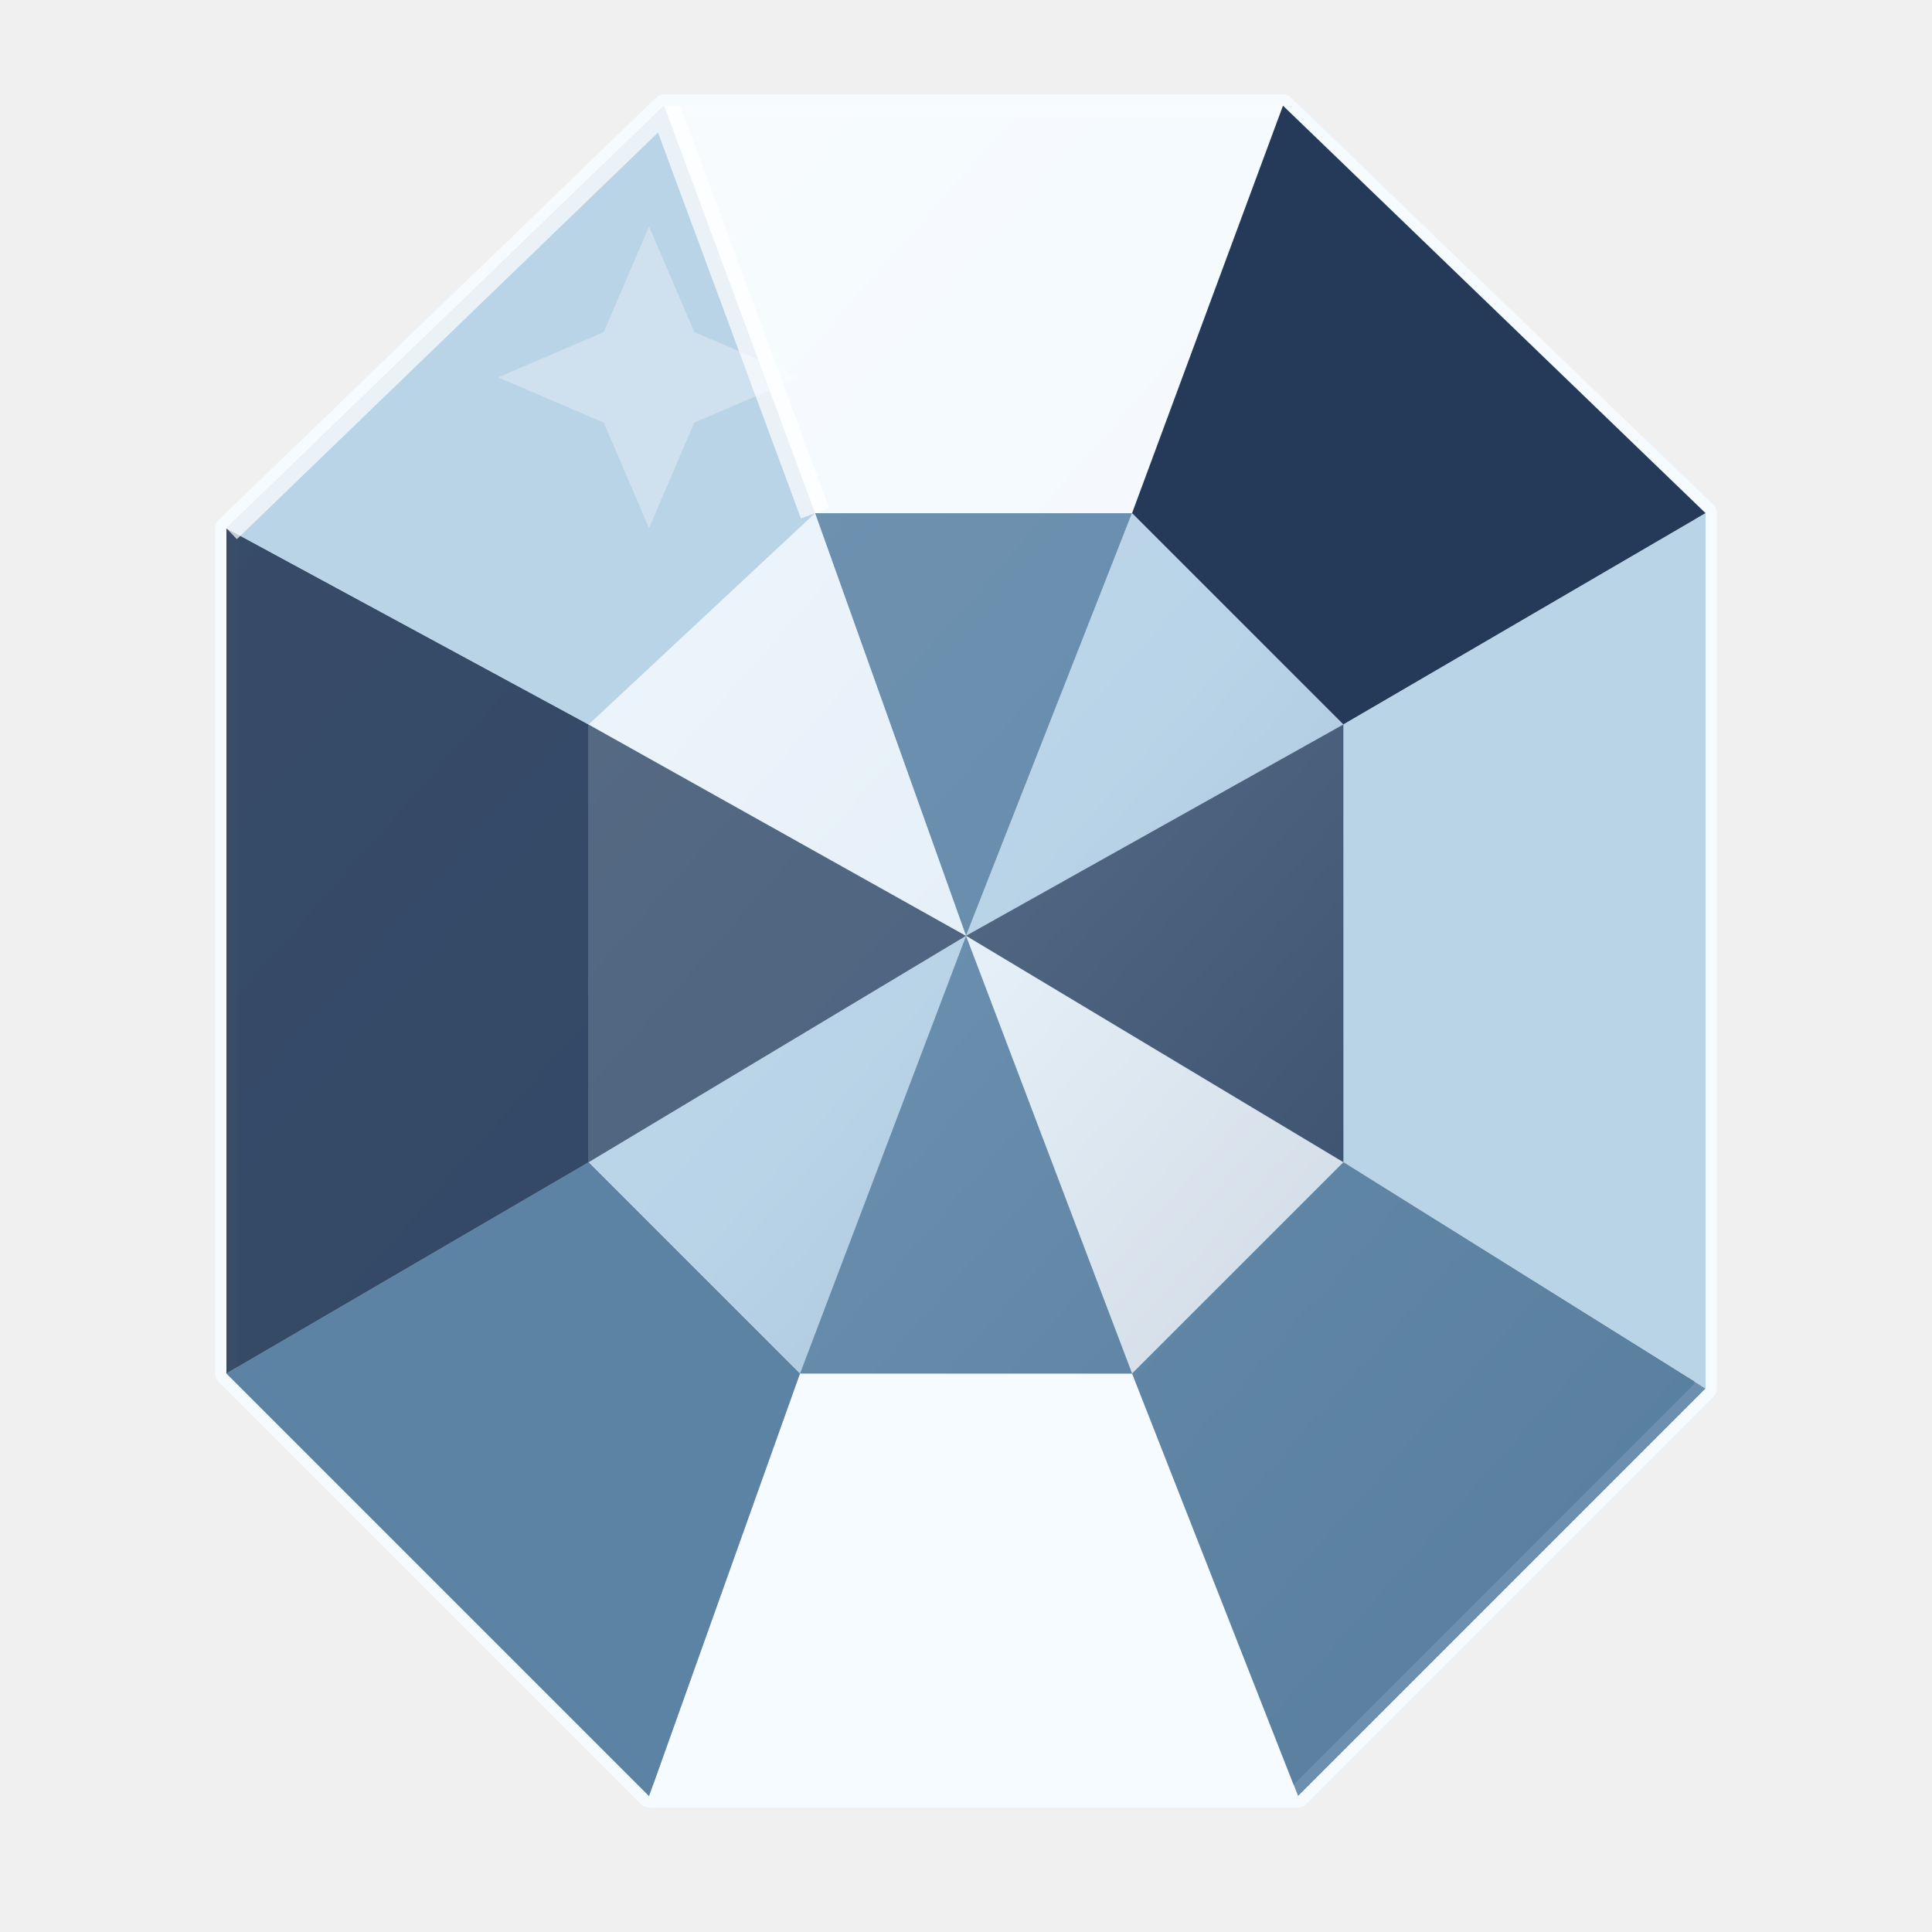
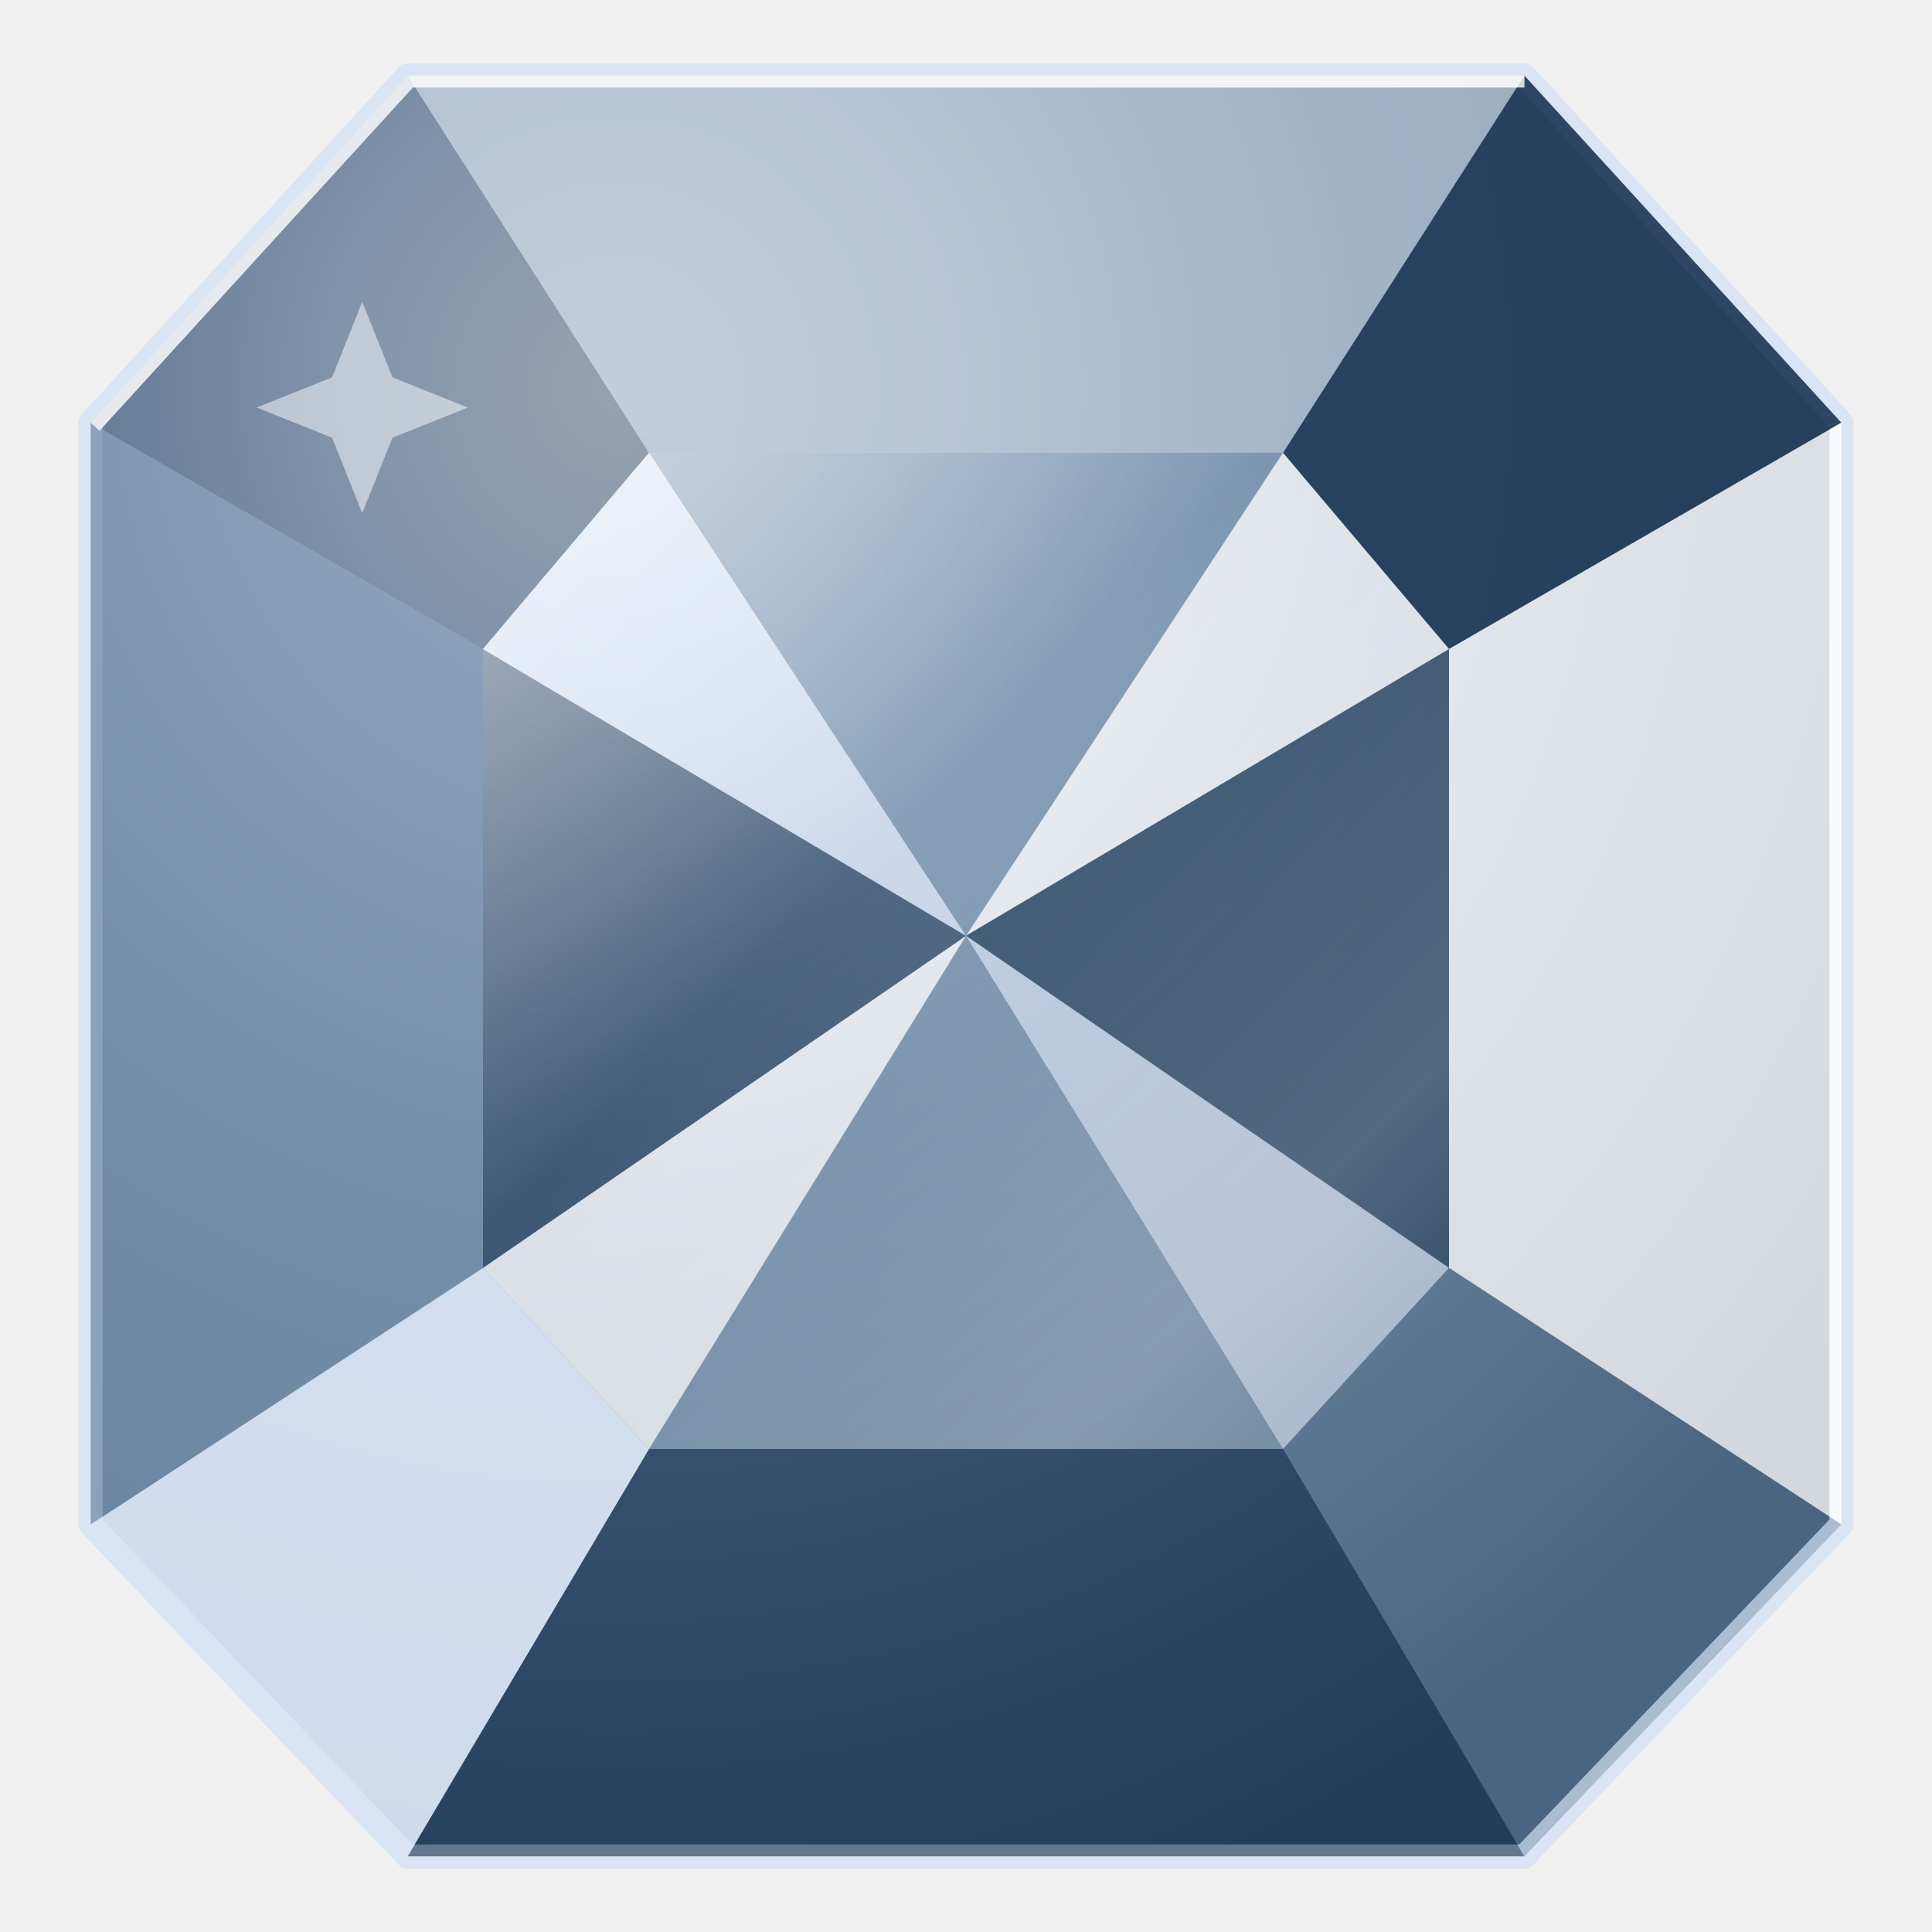
- <svg xmlns="http://www.w3.org/2000/svg" width="128" height="128" viewBox="0 0 128 128">
+ <svg xmlns="http://www.w3.org/2000/svg" viewBox="0 0 128 128">
  <defs>
-     <linearGradient id="body" x1="0" y1="0" x2="1" y2="1">
-       <stop stop-color="#f6fbff" />
-       <stop offset=".5" stop-color="#b9d3e7" />
-       <stop offset="1" stop-color="#253a59" />
+     <radialGradient id="shine" cx=".3" cy=".18" r=".88">
+       <stop stop-color="#fff" />
+       <stop offset=".18" stop-color="#d9e4f4" />
+       <stop offset=".48" stop-color="#7790aa" />
+       <stop offset="1" stop-color="#233d5a" />
+     </radialGradient>
+     <linearGradient id="flash" x1="0" y1="0" x2="1" y2="1">
+       <stop stop-color="#fff" stop-opacity=".8" />
+       <stop offset=".4" stop-color="#fff" stop-opacity="0" />
+       <stop offset=".8" stop-color="#fff" stop-opacity=".28" />
+       <stop offset="1" stop-color="#fff" stop-opacity="0" />
    </linearGradient>
    <clipPath id="cut">
-       <polygon points="44,7 85,7 113,34 113,92 86,119 43,119 15,91 15,35" />
+       <polygon points="27,5 101,5 122,28 122,101 101,123 27,123 6,101 6,28" />
    </clipPath>
  </defs>
-   <polygon points="44,7 85,7 113,34 113,92 86,119 43,119 15,91 15,35" fill="url(#body)" stroke="#f6fbff" stroke-width="1.5" stroke-linejoin="round" />
+   <polygon points="27,5 101,5 122,28 122,101 101,123 27,123 6,101 6,28" fill="url(#shine)" stroke="#d9e4f4" stroke-width="1.6" stroke-linejoin="round" />
  <g clip-path="url(#cut)">
-     <polygon points="44,7,85,7,75,34,54,34" fill="#f6fbff" opacity=".9" />
-     <polygon points="54,34,75,34,64,62" fill="#5c83a3" opacity=".85" />
-     <polygon points="85,7,113,34,89,48,75,34" fill="#253a59" opacity="1" />
-     <polygon points="75,34,89,48,64,62" fill="#b9d3e7" opacity=".72" />
-     <polygon points="113,34,113,92,89,77,89,48" fill="#b9d3e7" opacity="1" />
-     <polygon points="89,48,89,77,64,62" fill="#253a59" opacity=".72" />
-     <polygon points="113,92,86,119,75,91,89,77" fill="#5c83a3" opacity=".9" />
-     <polygon points="89,77,75,91,64,62" fill="#f6fbff" opacity=".72" />
-     <polygon points="86,119,43,119,53,91,75,91" fill="#f6fbff" opacity="1" />
-     <polygon points="75,91,53,91,64,62" fill="#5c83a3" opacity=".85" />
-     <polygon points="43,119,15,91,39,77,53,91" fill="#5c83a3" opacity="1" />
-     <polygon points="53,91,39,77,64,62" fill="#b9d3e7" opacity=".72" />
-     <polygon points="15,91,15,35,39,48,39,77" fill="#253a59" opacity=".9" />
-     <polygon points="39,77,39,48,64,62" fill="#253a59" opacity=".72" />
-     <polygon points="15,35,44,7,54,34,39,48" fill="#b9d3e7" opacity="1" />
-     <polygon points="39,48,54,34,64,62" fill="#f6fbff" opacity=".72" />
-     <path d="M44,7 85,7 75,34 54,34Z" fill="white" opacity=".26" />
-     <path d="M15,35 44,7 54,34" fill="none" stroke="white" stroke-opacity=".7" stroke-width="2" />
+     <polygon points="27,5,101,5,85,30,43,30" fill="#7790aa" opacity="0.65" />
+     <polygon points="43,30,85,30,64,62" fill="#7790aa" opacity="0.65" />
+     <polygon points="101,5,122,28,96,43,85,30" fill="#233d5a" opacity="0.94" />
+     <polygon points="85,30,96,43,64,62" fill="#fff" opacity="0.75" />
+     <polygon points="122,28,122,101,96,84,96,43" fill="#fff" opacity="0.8" />
+     <polygon points="96,43,96,84,64,62" fill="#233d5a" opacity="0.75" />
+     <polygon points="122,101,101,123,85,96,96,84" fill="#7790aa" opacity="0.48" />
+     <polygon points="96,84,85,96,64,62" fill="#d9e4f4" opacity="0.65" />
+     <polygon points="101,123,27,123,43,96,85,96" fill="#233d5a" opacity="0.65" />
+     <polygon points="85,96,43,96,64,62" fill="#7790aa" opacity="0.75" />
+     <polygon points="27,123,6,101,32,84,43,96" fill="#d9e4f4" opacity="0.94" />
+     <polygon points="43,96,32,84,64,62" fill="#fff" opacity="0.75" />
+     <polygon points="6,101,6,28,32,43,32,84" fill="#7790aa" opacity="0.8" />
+     <polygon points="32,84,32,43,64,62" fill="#233d5a" opacity="0.65" />
+     <polygon points="6,28,27,5,43,30,32,43" fill="#233d5a" opacity="0.48" />
+     <polygon points="32,43,43,30,64,62" fill="#d9e4f4" opacity="0.75" />
+     <polygon points="43,30 85,30 96,43 96,84 85,96 43,96 32,84 32,43" fill="url(#flash)" opacity=".6" />
+     <path d="M27,5L101,5L85,30L43,30Z" fill="#fff" opacity=".32" />
+     <path d="M6,28L27,5L101,5" fill="none" stroke="#fff" stroke-opacity=".8" stroke-width="1.6" />
  </g>
-   <path d="M40 22l3 -7 3 7 7 3 -7 3 -3 7 -3 -7 -7 -3Z" fill="#fff" opacity=".32" />
+   <path d="M22 25l2-5 2 5 5 2-5 2-2 5-2-5-5-2Z" fill="#fff" opacity=".5" />
</svg>
